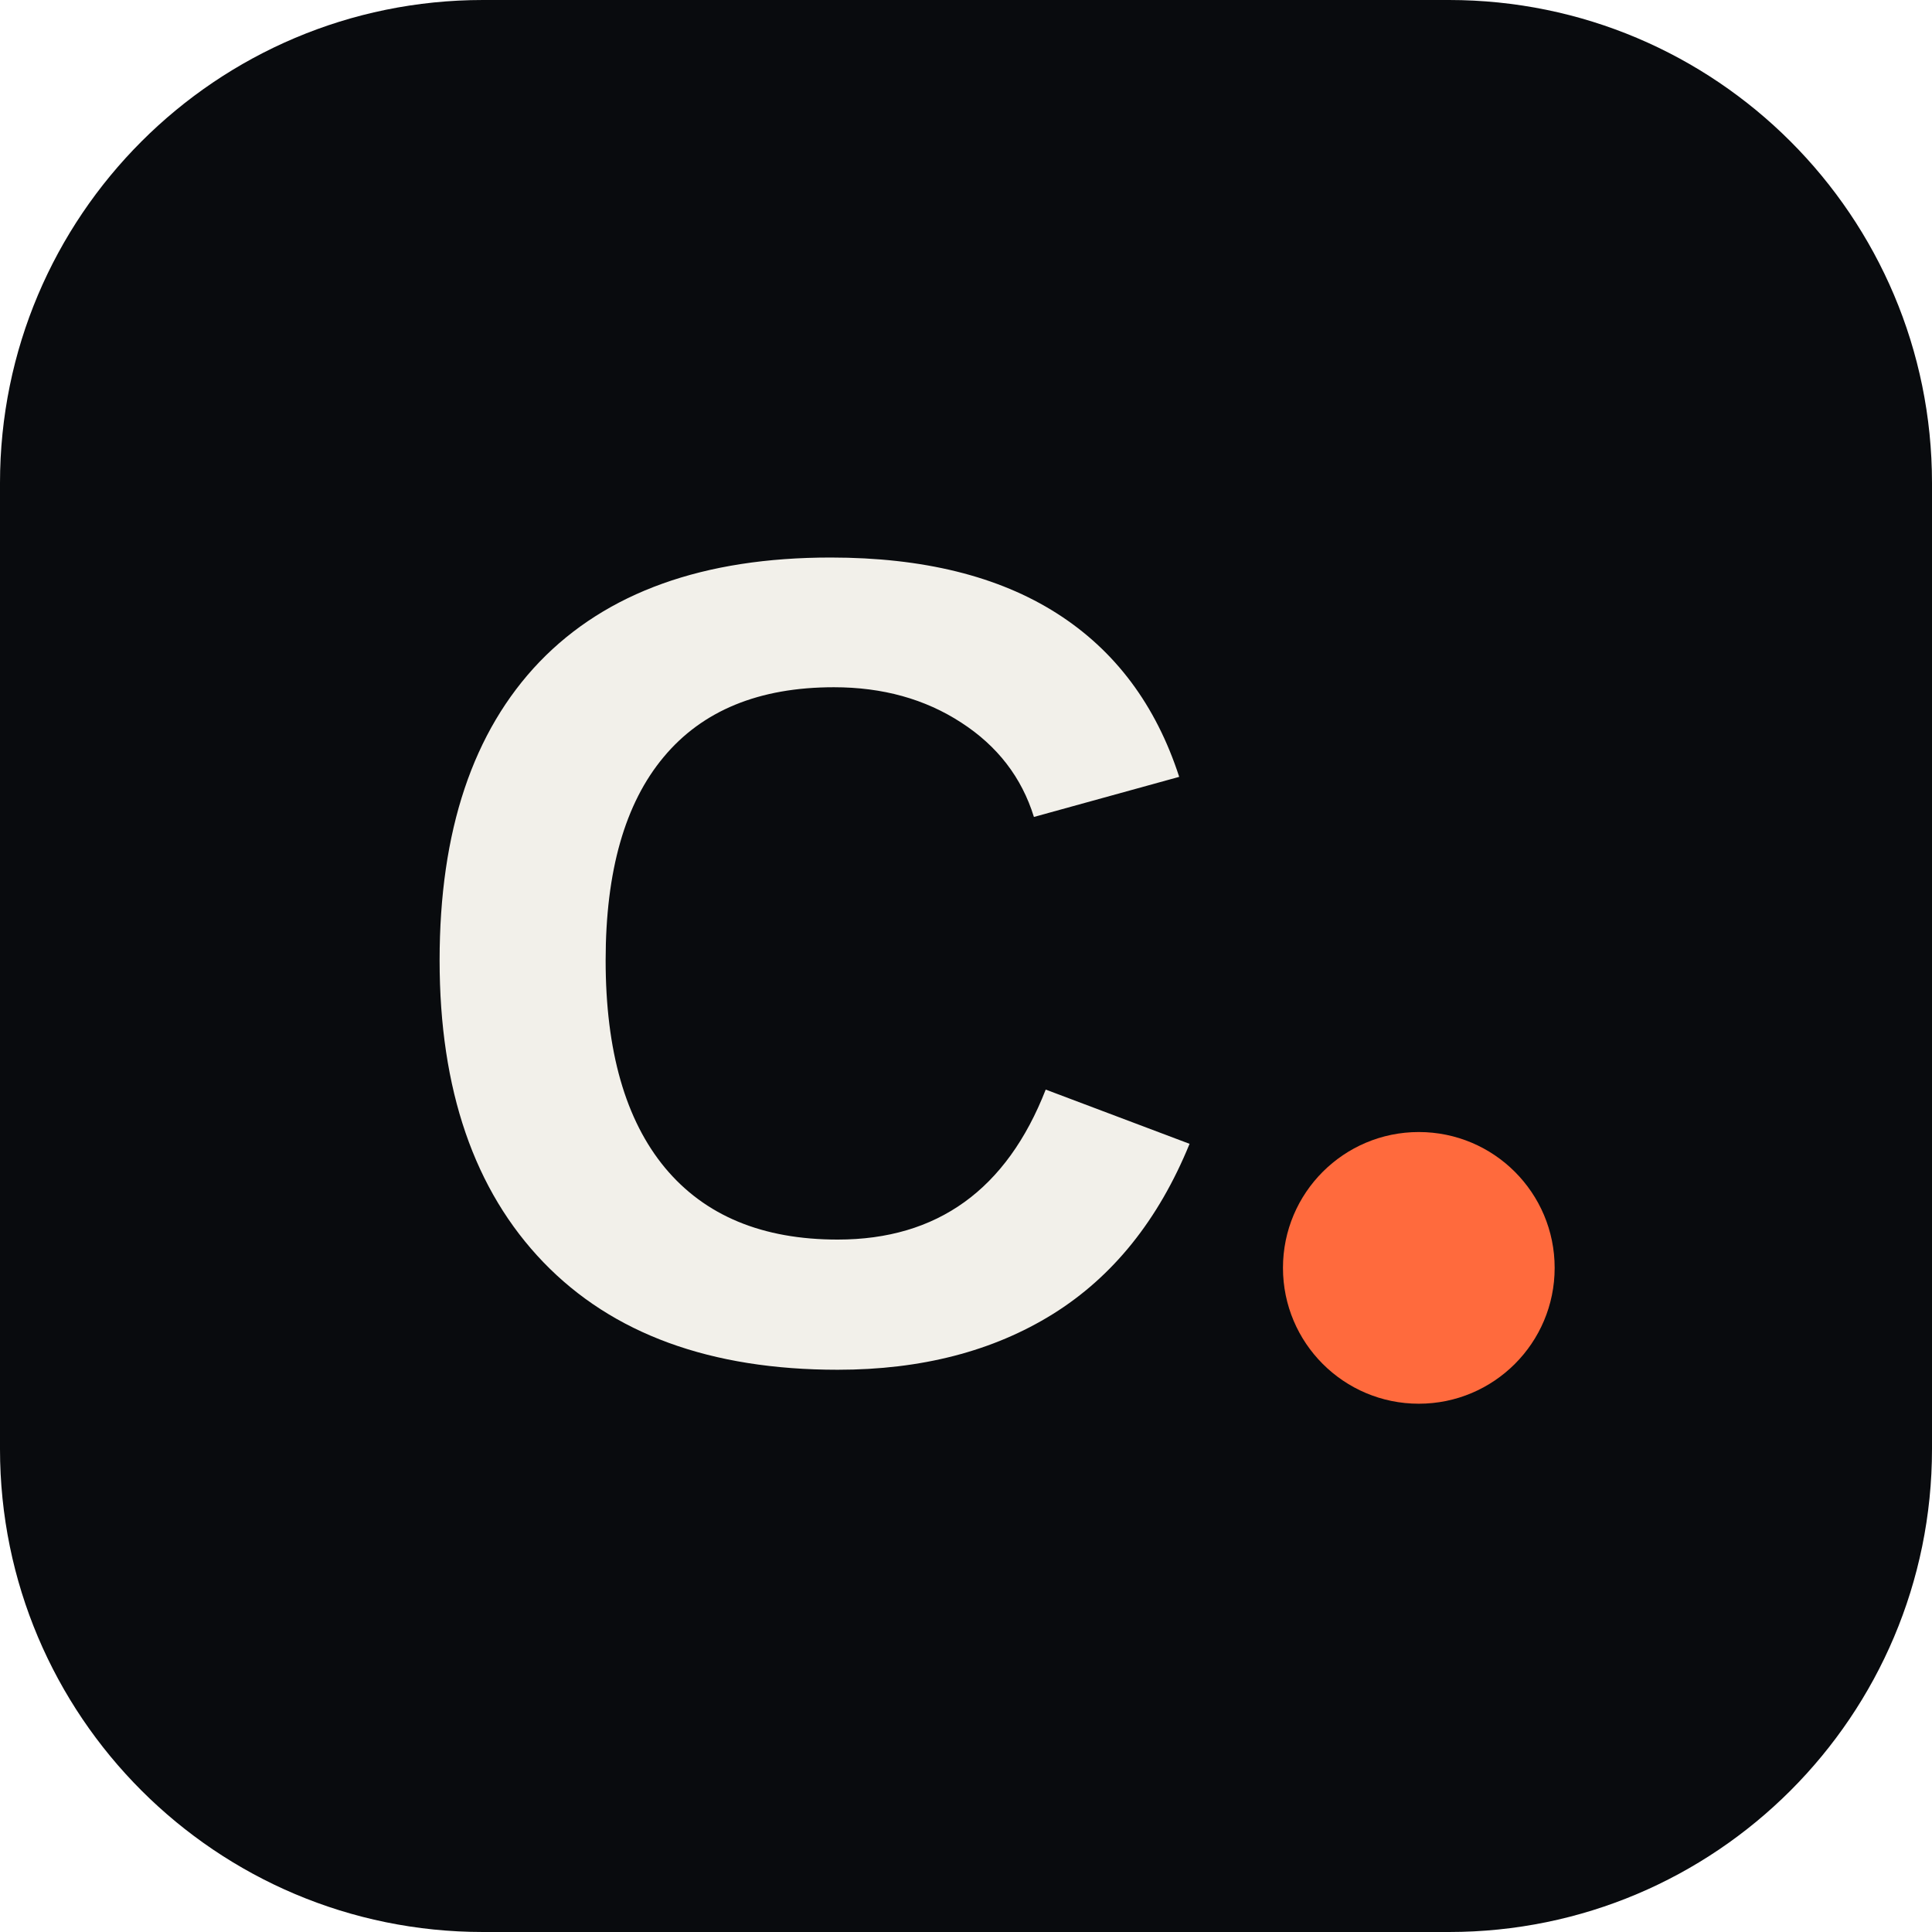
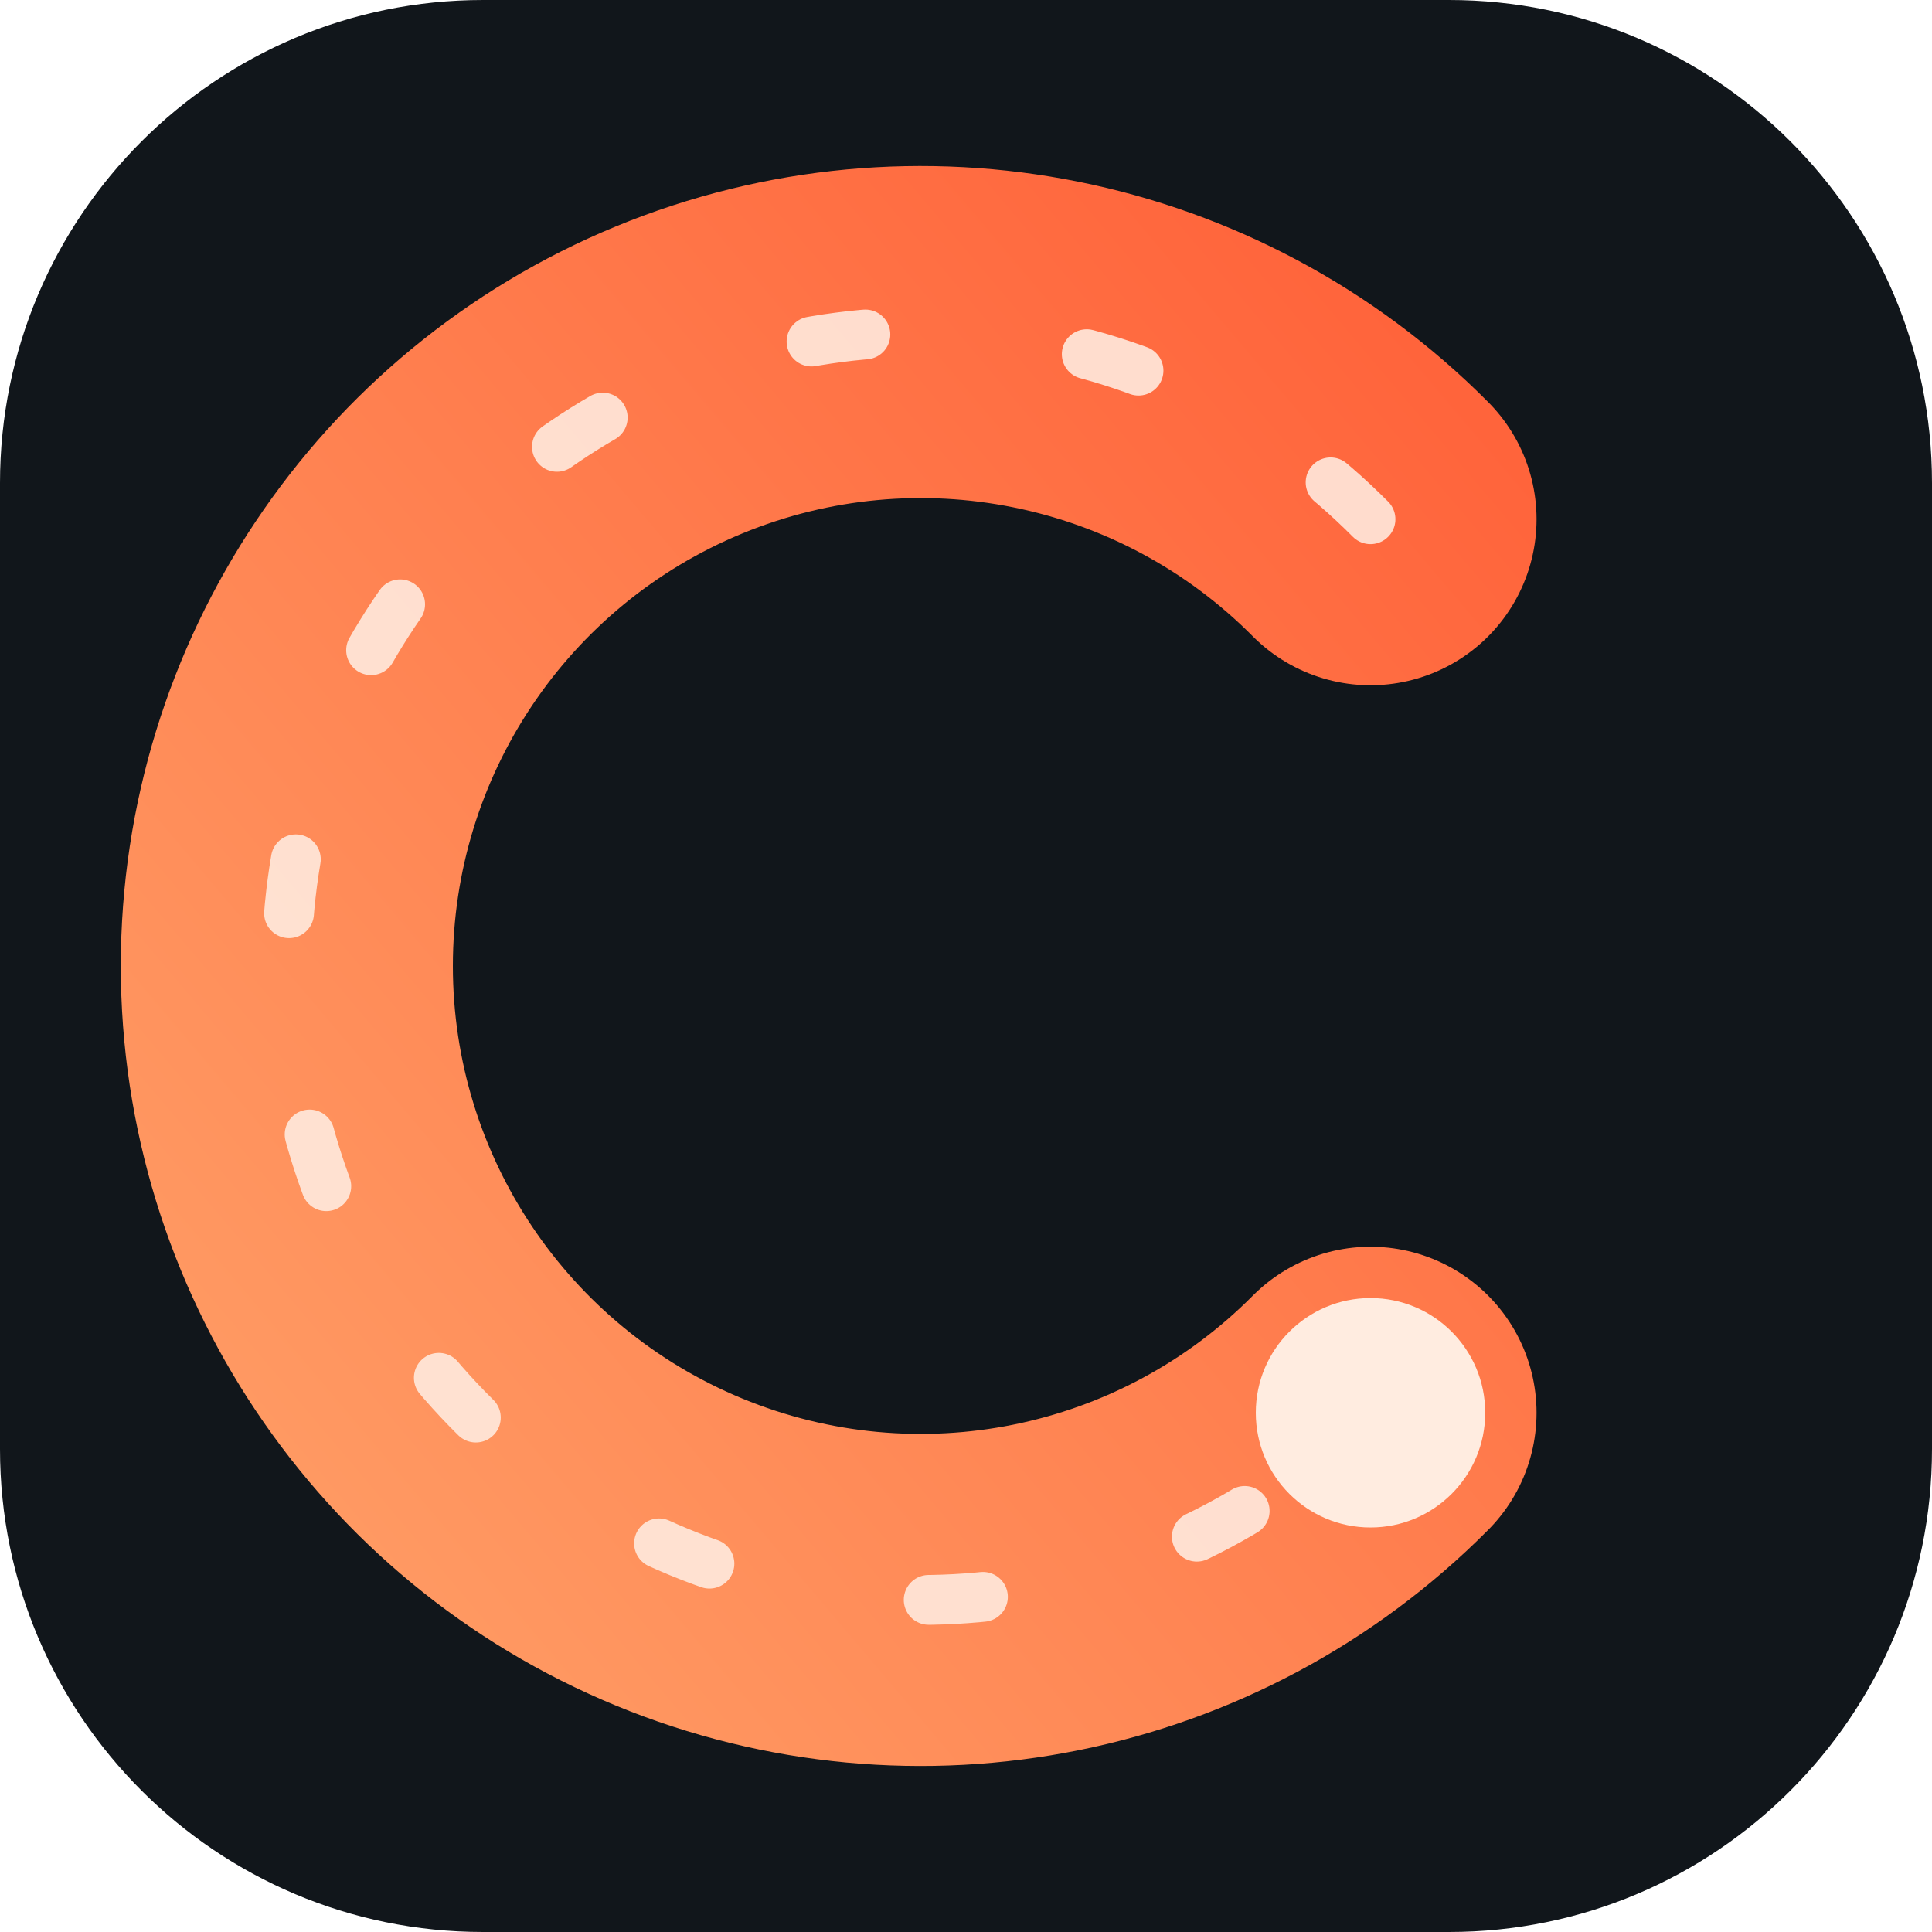
- <svg xmlns="http://www.w3.org/2000/svg" viewBox="0 0 64 64">
-   <rect width="64" height="64" rx="16" fill="#090b0e" />
-   <text x="13" y="45" font-family="Sora,Arial,sans-serif" font-size="38" font-weight="700" fill="#f2f0ea">C</text>
-   <circle cx="47" cy="42" r="4.5" fill="#ff6a3d" />
+ <svg xmlns="http://www.w3.org/2000/svg" viewBox="0 0 64 64" role="img" aria-label="Carpur logo">
+   <defs>
+     <linearGradient id="carpur-orange" x1="8" y1="48" x2="54" y2="9" gradientUnits="userSpaceOnUse">
+       <stop offset="0" stop-color="#FF9A63" />
+       <stop offset="1" stop-color="#FF5D36" />
+     </linearGradient>
+   </defs>
+   <rect width="64" height="64" rx="16" fill="#11161B" />
+   <path d="M45.4 17.2A21 21 0 1 0 45.4 46.8" fill="none" stroke="url(#carpur-orange)" stroke-width="11" stroke-linecap="round" />
+   <path d="M45.4 17.2A21 21 0 1 0 45.4 46.8" fill="none" stroke="#FFECE0" stroke-width="1.65" stroke-linecap="round" stroke-dasharray="1.8 7.4" opacity=".88" />
+   <circle cx="45.4" cy="46.8" r="3.8" fill="#FFECE0" />
</svg>
